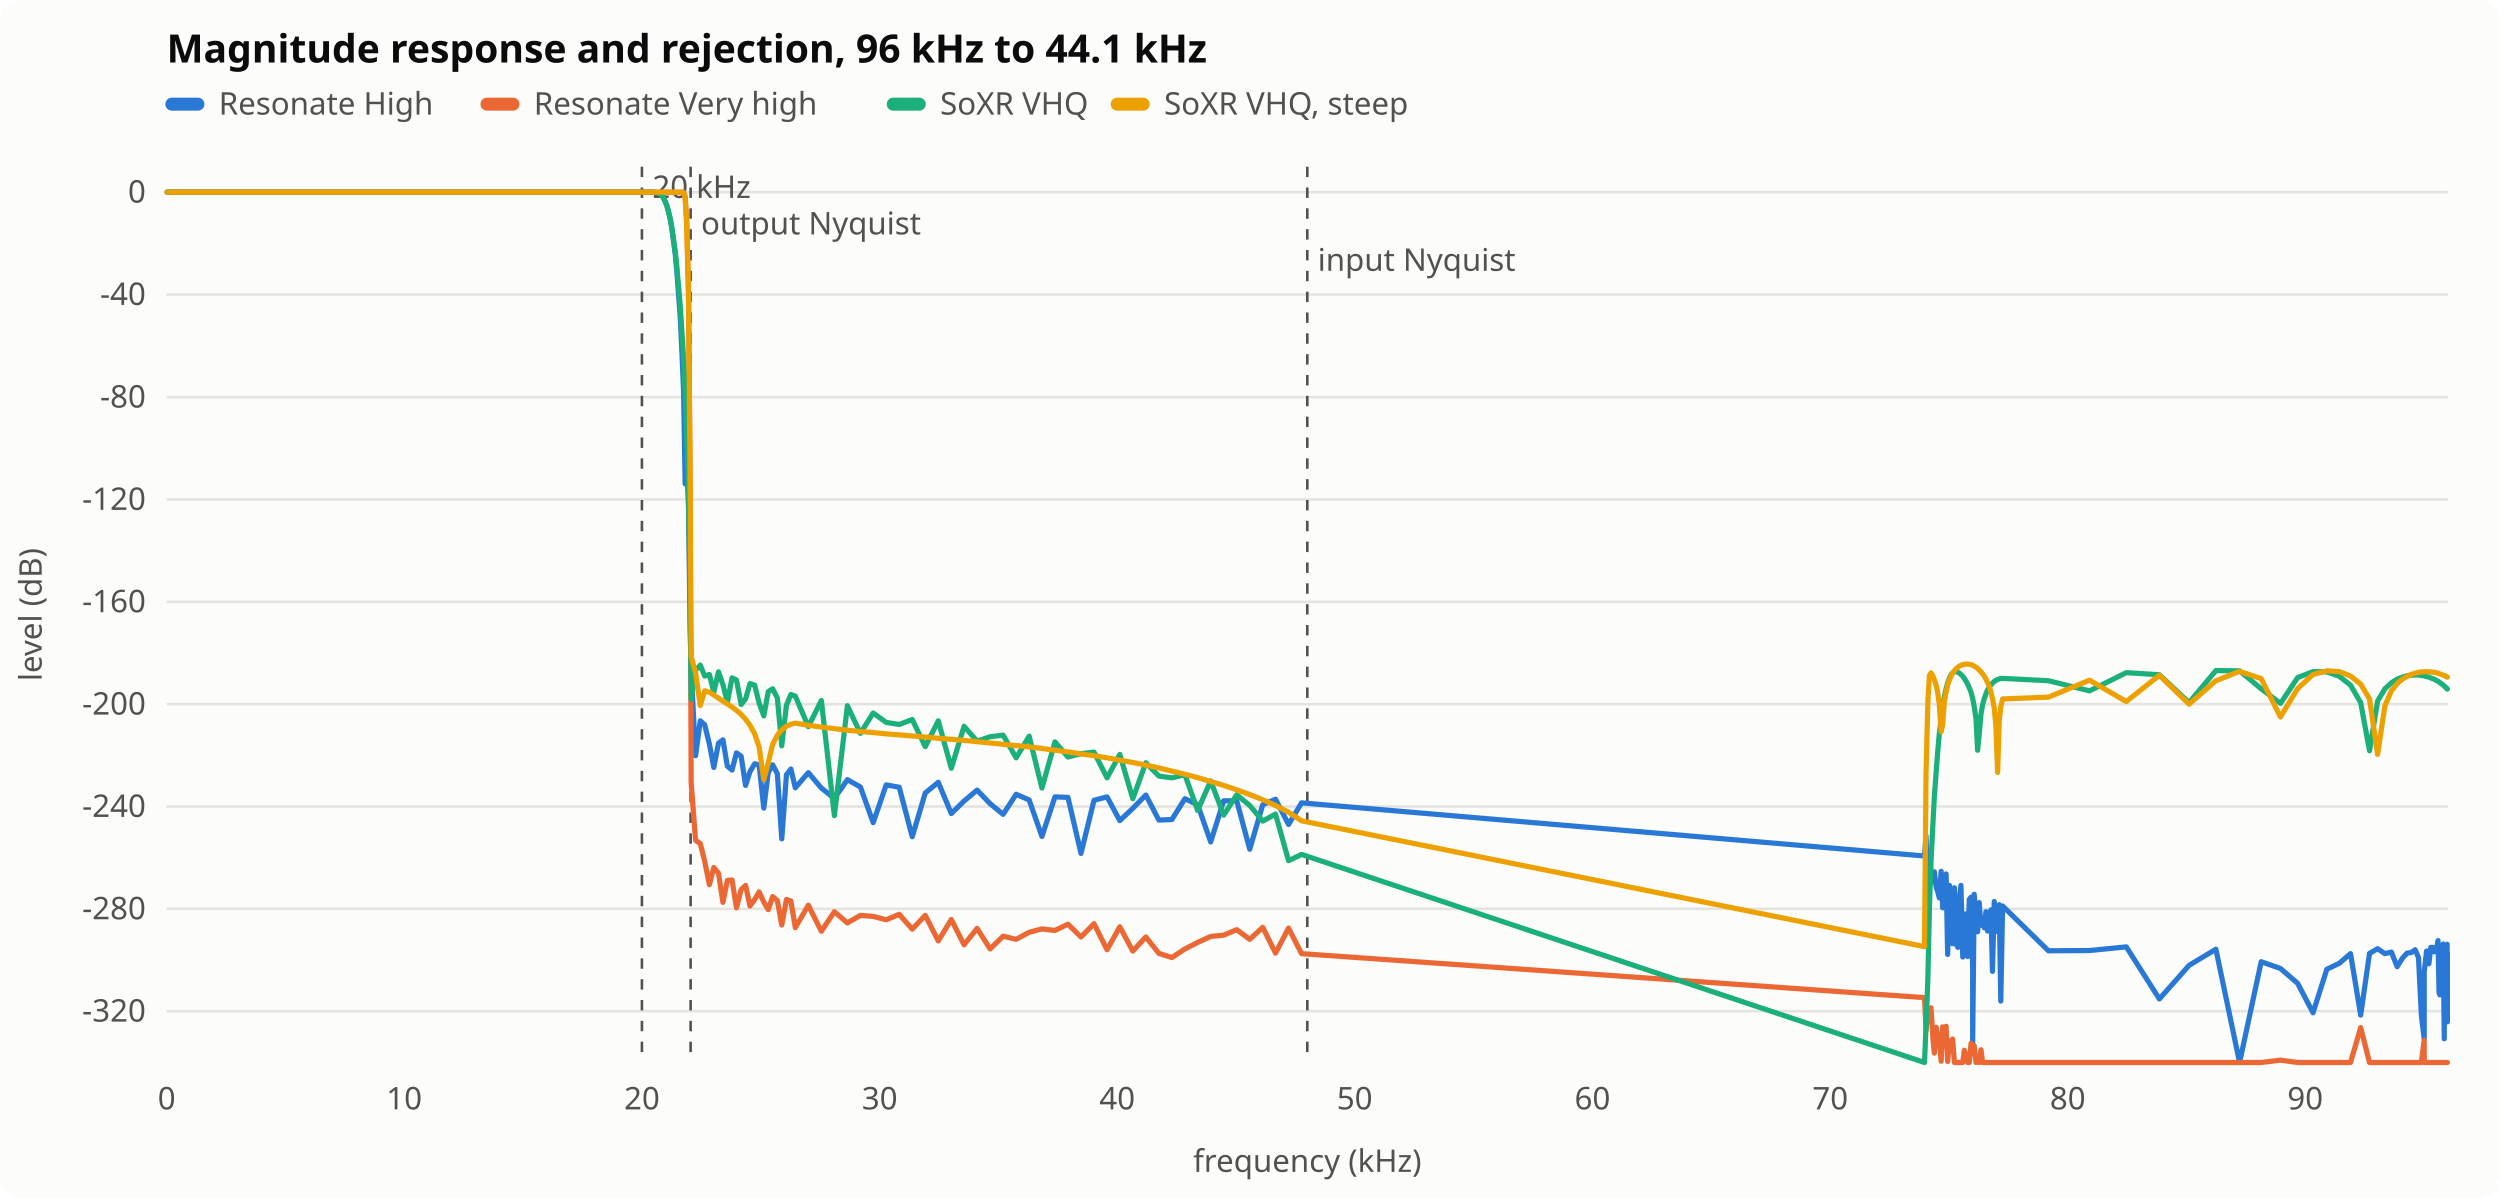
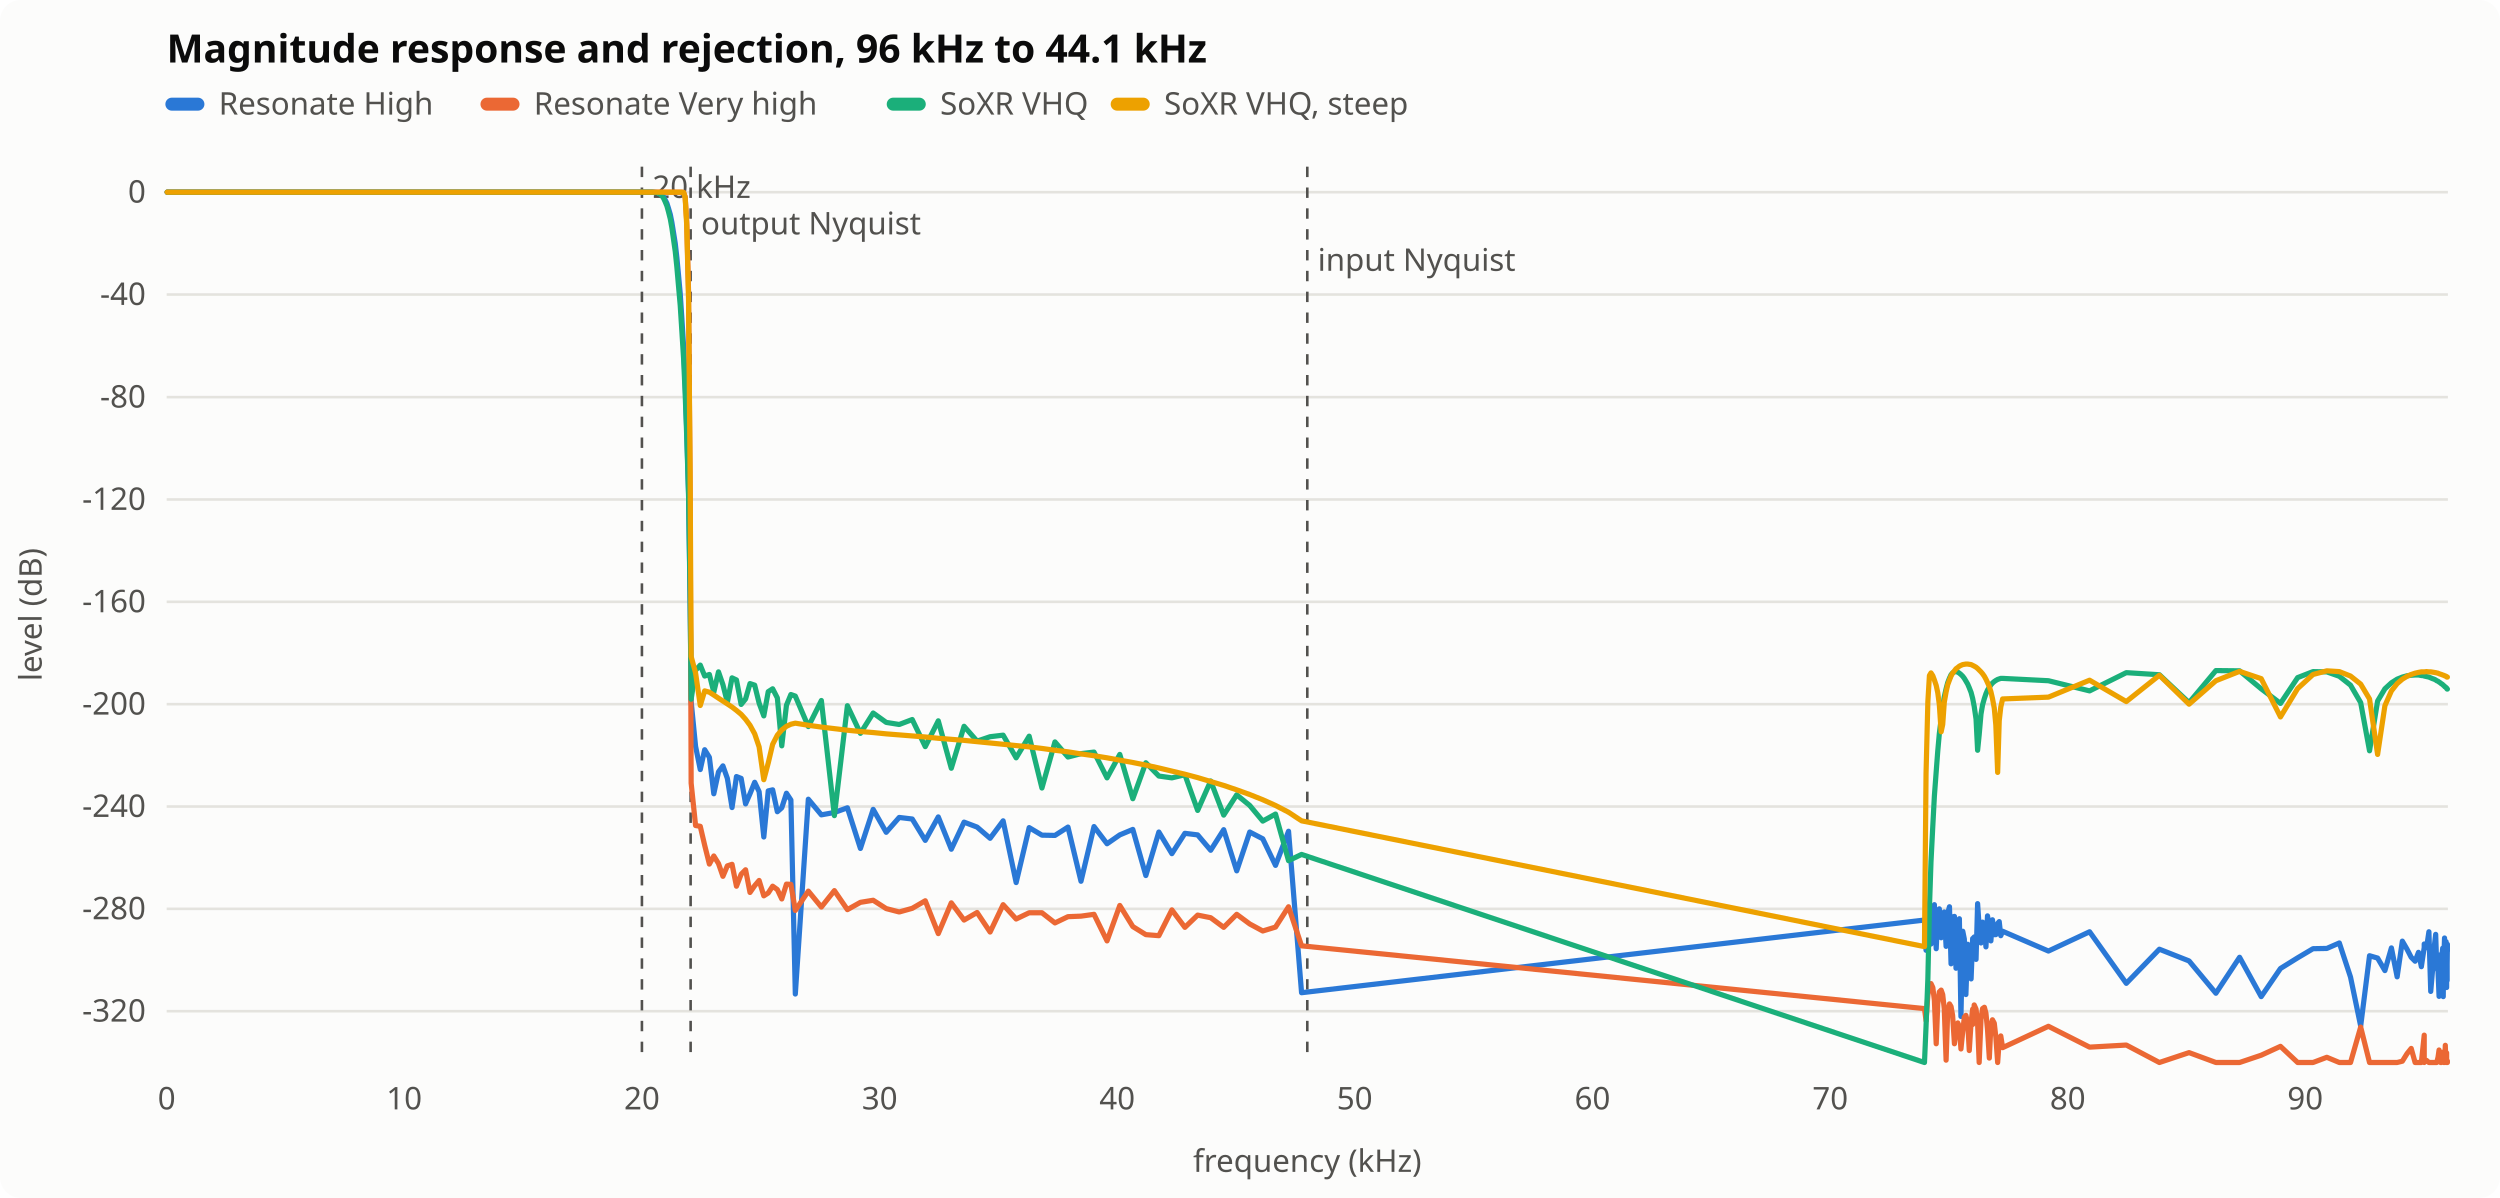
<svg xmlns="http://www.w3.org/2000/svg" viewBox="0 0 960 460" width="960" height="460" role="img" aria-label="Magnitude response and rejection, 96 kHz to 44.1 kHz">
  <style>
.surface { fill: #fcfcfb; }
text { fill: #52514e; font: 12px system-ui, sans-serif; }
.title { fill: #0b0b0b; font-size: 15px; font-weight: 600; }
.grid { stroke: #e4e3de; stroke-width: 1; }
.marker { stroke: #52514e; stroke-width: 1; stroke-dasharray: 4 4; }
.line { fill: none; stroke-width: 2; stroke-linejoin: round; stroke-linecap: round; }
.one { stroke: #2a78d6; fill: #2a78d6; }
.two { stroke: #eb6834; fill: #eb6834; }
.three { stroke: #1baf7a; fill: #1baf7a; }
.four { stroke: #eda100; fill: #eda100; }
.line.one, .line.two, .line.three, .line.four { fill: none; }
@media (prefers-color-scheme: dark) {
  .surface { fill: #1a1a19; }
  text { fill: #c3c2b7; }
  .title { fill: #f0efec; }
  .grid { stroke: #34332f; }
  .marker { stroke: #c3c2b7; }
  .one { stroke: #3987e5; fill: #3987e5; }
  .two { stroke: #d95926; fill: #d95926; }
  .three { stroke: #199e70; fill: #199e70; }
  .four { stroke: #c98500; fill: #c98500; }
  .line.one, .line.two, .line.three, .line.four { fill: none; }
}
</style>
  <rect class="surface" width="960" height="460" rx="8" />
  <text class="title" x="64" y="24">Magnitude response and rejection, 96 kHz to 44.1 kHz</text>
  <rect class="one" x="64" y="38" width="14" height="4" rx="2" />
  <text x="84" y="44">Resonate High</text>
  <rect class="two" x="185" y="38" width="14" height="4" rx="2" />
  <text x="205" y="44">Resonate Very high</text>
  <rect class="three" x="341" y="38" width="14" height="4" rx="2" />
  <text x="361" y="44">SoXR VHQ</text>
  <rect class="four" x="427" y="38" width="14" height="4" rx="2" />
  <text x="447" y="44">SoXR VHQ, steep</text>
  <line class="grid" x1="64" x2="940" y1="388.3" y2="388.3" />
  <text x="56" y="392.3" text-anchor="end">-320</text>
  <line class="grid" x1="64" x2="940" y1="349.0" y2="349.0" />
  <text x="56" y="353.0" text-anchor="end">-280</text>
  <line class="grid" x1="64" x2="940" y1="309.7" y2="309.7" />
  <text x="56" y="313.7" text-anchor="end">-240</text>
  <line class="grid" x1="64" x2="940" y1="270.4" y2="270.4" />
  <text x="56" y="274.4" text-anchor="end">-200</text>
  <line class="grid" x1="64" x2="940" y1="231.1" y2="231.1" />
  <text x="56" y="235.1" text-anchor="end">-160</text>
  <line class="grid" x1="64" x2="940" y1="191.8" y2="191.8" />
  <text x="56" y="195.8" text-anchor="end">-120</text>
  <line class="grid" x1="64" x2="940" y1="152.5" y2="152.5" />
  <text x="56" y="156.5" text-anchor="end">-80</text>
  <line class="grid" x1="64" x2="940" y1="113.1" y2="113.1" />
  <text x="56" y="117.1" text-anchor="end">-40</text>
  <line class="grid" x1="64" x2="940" y1="73.8" y2="73.8" />
  <text x="56" y="77.8" text-anchor="end">0</text>
  <text x="64.0" y="426" text-anchor="middle">0</text>
  <text x="155.2" y="426" text-anchor="middle">10</text>
  <text x="246.5" y="426" text-anchor="middle">20</text>
  <text x="337.8" y="426" text-anchor="middle">30</text>
  <text x="429.0" y="426" text-anchor="middle">40</text>
  <text x="520.2" y="426" text-anchor="middle">50</text>
  <text x="611.5" y="426" text-anchor="middle">60</text>
  <text x="702.8" y="426" text-anchor="middle">70</text>
  <text x="794.0" y="426" text-anchor="middle">80</text>
  <text x="885.2" y="426" text-anchor="middle">90</text>
  <text x="502" y="450" text-anchor="middle">frequency (kHz)</text>
  <text x="16" y="236" transform="rotate(-90 16 236)" text-anchor="middle">level (dB)</text>
  <line class="marker" x1="246.5" x2="246.5" y1="64" y2="408" />
  <text x="250.5" y="76">20 kHz</text>
  <line class="marker" x1="265.2" x2="265.2" y1="64" y2="408" />
  <text x="269.2" y="90">output Nyquist</text>
  <line class="marker" x1="502.0" x2="502.0" y1="64" y2="408" />
  <text x="506.0" y="104">input Nyquist</text>
-   <polyline class="line one" points="64.2,73.8 64.2,73.8 64.2,73.8 64.3,73.8 64.3,73.8 64.3,73.8 64.4,73.8 64.4,73.8 64.4,73.8 64.5,73.8 64.5,73.8 64.6,73.8 64.7,73.8 64.7,73.8 64.8,73.8 64.9,73.8 65.0,73.8 65.2,73.8 65.3,73.8 65.4,73.8 65.6,73.8 65.8,73.8 66.0,73.8 66.2,73.8 66.5,73.8 66.8,73.8 67.1,73.8 67.4,73.8 67.8,73.8 68.3,73.8 68.7,73.8 69.3,73.8 69.9,73.8 70.6,73.8 71.3,73.8 72.2,73.8 73.1,73.8 73.1,73.8 74.2,73.8 75.3,73.8 76.6,73.8 78.1,73.8 79.7,73.8 81.5,73.8 83.5,73.8 85.7,73.8 88.2,73.8 91.0,73.8 94.1,73.8 97.5,73.8 101.4,73.8 105.7,73.8 110.5,73.8 115.8,73.8 121.7,73.8 128.3,73.8 135.7,73.8 144.0,73.8 153.1,73.8 163.4,73.8 174.8,73.8 187.5,73.8 201.6,73.8 217.4,73.8 235.0,73.8 235.7,73.8 236.3,73.8 236.9,73.8 237.6,73.8 238.2,73.8 238.9,73.8 239.5,73.8 240.1,73.8 240.8,73.8 241.4,73.8 242.0,73.8 242.7,73.8 243.3,73.8 244.0,73.8 244.6,73.8 245.2,73.8 245.9,73.8 246.5,73.8 246.5,73.8 247.1,73.8 247.8,73.8 248.4,73.8 249.1,73.8 249.7,73.8 250.3,73.8 251.0,73.8 251.6,73.9 252.2,74.0 252.9,74.1 253.5,74.5 254.2,75.1 254.8,75.9 255.4,77.2 256.1,79.0 256.7,81.3 257.4,84.2 258.0,87.8 258.6,92.3 259.3,97.7 259.9,104.2 260.5,112.1 261.2,121.7 261.8,133.9 262.5,150.4 263.1,185.8 263.7,178.3 264.4,195.2 265.0,241.7 265.4,257.4 267.1,290.2 268.9,276.8 270.6,278.3 272.4,285.7 274.1,294.7 275.9,285.4 277.6,284.1 279.3,294.2 281.1,295.7 282.8,289.1 284.6,290.4 286.3,301.6 288.0,296.3 289.8,293.3 291.5,293.7 293.3,310.3 295.0,296.7 296.7,293.7 298.5,297.1 300.2,322.1 302.0,297.5 303.7,295.3 305.4,302.5 310.4,296.7 315.4,302.6 320.4,306.6 325.4,299.4 330.4,302.2 335.3,315.9 340.3,301.4 345.3,302.3 350.3,321.3 355.3,304.5 360.3,300.4 365.3,312.4 370.2,307.6 375.2,303.4 380.2,308.6 385.2,312.7 390.2,305.0 395.2,307.2 400.1,321.2 405.1,306.0 410.1,306.2 415.1,327.7 420.1,307.3 425.1,306.0 430.0,315.1 435.0,310.4 440.0,305.3 445.0,314.9 450.0,314.7 455.0,306.7 459.9,309.0 464.9,323.3 469.9,307.5 474.9,307.5 479.9,326.1 484.9,309.0 489.8,306.9 494.8,316.6 499.8,308.3 739.0,328.7 739.6,321.1 740.3,345.0 740.9,329.0 741.5,334.6 742.2,338.7 742.8,334.8 743.5,340.7 744.1,342.4 744.7,344.8 745.4,334.6 746.0,348.6 746.6,345.7 747.3,335.6 747.9,366.5 748.6,340.0 749.2,344.7 749.8,362.4 750.5,340.9 751.1,362.4 751.8,363.8 752.4,345.4 753.0,340.0 753.7,367.5 754.3,364.5 754.9,350.9 755.6,367.3 756.2,345.4 756.9,344.5 757.5,372.1 757.5,400.8 758.1,343.4 758.8,354.6 759.4,357.8 760.0,346.6 760.7,355.3 761.3,354.5 762.0,356.3 762.6,350.1 763.2,357.5 763.9,353.2 764.5,349.4 765.1,373.0 765.8,346.2 766.4,356.0 767.1,357.8 767.7,347.4 768.3,384.4 769.0,347.9 786.6,365.1 802.4,365.0 816.5,363.6 829.2,383.6 840.6,370.7 850.9,364.5 860.0,408.0 868.3,369.3 875.7,371.9 882.3,377.6 888.2,388.9 893.5,372.2 898.3,369.9 902.6,366.2 906.5,389.8 909.9,366.1 913.0,364.3 915.8,366.2 918.3,365.6 920.5,371.2 922.5,368.0 924.3,366.0 925.9,365.8 927.4,364.7 928.7,367.7 929.8,389.9 930.9,399.0 930.9,373.2 931.8,365.2 932.7,370.1 933.4,363.8 934.1,363.8 934.7,365.5 935.3,364.9 935.7,363.9 936.2,361.2 936.6,381.2 936.9,382.0 937.2,369.2 937.5,363.2 937.8,363.6 938.0,366.7 938.2,362.5 938.4,381.6 938.6,398.9 938.7,369.1 938.8,374.8 939.0,377.5 939.1,368.5 939.2,363.7 939.3,363.3 939.3,370.2 939.4,369.9 939.5,364.1 939.5,369.3 939.6,368.7 939.6,363.9 939.6,379.5 939.7,368.3 939.7,362.6 939.7,366.9 939.8,392.4 939.8,369.7 939.8,365.8" />
-   <polyline class="line two" points="64.2,73.8 64.2,73.8 64.2,73.8 64.3,73.8 64.3,73.8 64.3,73.8 64.4,73.8 64.4,73.8 64.4,73.8 64.5,73.8 64.5,73.8 64.6,73.8 64.7,73.8 64.7,73.8 64.8,73.8 64.9,73.8 65.0,73.8 65.2,73.8 65.3,73.8 65.4,73.8 65.6,73.8 65.8,73.8 66.0,73.8 66.2,73.8 66.5,73.8 66.8,73.8 67.1,73.8 67.4,73.8 67.8,73.8 68.3,73.8 68.7,73.8 69.3,73.8 69.9,73.8 70.6,73.8 71.3,73.8 72.2,73.8 73.1,73.8 73.1,73.8 74.2,73.8 75.3,73.8 76.6,73.8 78.1,73.8 79.7,73.8 81.5,73.8 83.5,73.8 85.7,73.8 88.2,73.8 91.0,73.8 94.1,73.8 97.5,73.8 101.4,73.8 105.7,73.8 110.5,73.8 115.8,73.8 121.7,73.8 128.3,73.8 135.7,73.8 144.0,73.8 153.1,73.8 163.4,73.8 174.8,73.8 187.5,73.8 201.6,73.8 217.4,73.8 235.0,73.8 235.7,73.8 236.3,73.8 236.9,73.8 237.6,73.8 238.2,73.8 238.9,73.8 239.5,73.8 240.1,73.8 240.8,73.8 241.4,73.8 242.0,73.8 242.7,73.8 243.3,73.8 244.0,73.8 244.6,73.8 245.2,73.8 245.9,73.8 246.5,73.8 246.5,73.8 247.1,73.8 247.8,73.8 248.4,73.8 249.1,73.8 249.7,73.8 250.3,73.8 251.0,73.8 251.6,73.8 252.2,73.8 252.9,73.8 253.5,73.8 254.2,73.8 254.8,73.8 255.4,73.8 256.1,73.8 256.7,73.8 257.4,73.8 258.0,73.8 258.6,73.8 259.3,73.8 259.9,73.8 260.5,73.8 261.2,73.8 261.8,73.8 262.5,73.9 263.1,75.5 263.7,85.0 264.4,111.9 265.0,189.3 265.4,300.4 267.1,322.7 268.9,323.9 270.6,330.7 272.4,339.7 274.1,333.1 275.9,335.3 277.6,346.5 279.3,338.1 281.1,337.9 282.8,348.6 284.6,341.6 286.3,340.0 288.0,347.9 289.8,345.4 291.5,342.5 293.3,346.4 295.0,349.3 296.7,344.3 298.5,345.8 300.2,355.2 302.0,345.4 303.7,346.0 305.4,356.2 310.4,347.6 315.4,357.6 320.4,350.1 325.4,354.4 330.4,351.5 335.3,351.9 340.3,353.2 345.3,351.1 350.3,356.8 355.3,351.5 360.3,361.3 365.3,353.1 370.2,362.8 375.2,356.5 380.2,364.4 385.2,359.5 390.2,360.7 395.2,358.0 400.1,356.7 405.1,357.3 410.1,354.9 415.1,359.8 420.1,354.7 425.1,364.7 430.0,355.9 435.0,365.2 440.0,359.8 445.0,366.1 450.0,367.7 455.0,364.4 459.9,361.9 464.9,359.6 469.9,359.1 474.9,357.0 479.9,360.7 484.9,356.1 489.8,366.0 494.8,356.4 499.8,366.2 739.0,383.1 739.6,395.7 740.3,387.4 740.9,391.0 741.5,387.0 742.2,398.5 742.8,404.4 743.5,394.5 744.1,397.8 744.7,399.0 745.4,407.5 746.0,394.3 746.6,396.7 747.3,394.1 747.9,407.6 748.6,399.7 749.2,400.8 749.8,399.0 750.5,408.0 751.1,408.0 751.8,408.0 752.4,408.0 753.0,408.0 753.7,408.0 754.3,403.3 754.9,405.4 755.6,408.0 756.2,408.0 756.9,400.6 757.5,403.8 757.5,403.6 758.1,401.6 758.8,408.0 759.4,406.3 760.0,408.0 760.7,403.1 761.3,408.0 762.0,408.0 762.6,408.0 763.2,408.0 763.9,408.0 764.5,408.0 765.1,408.0 765.8,408.0 766.4,408.0 767.1,408.0 767.7,408.0 768.3,408.0 769.0,408.0 786.6,408.0 802.4,408.0 816.5,408.0 829.2,408.0 840.6,408.0 850.9,408.0 860.0,408.0 868.3,408.0 875.7,407.1 882.3,408.0 888.2,408.0 893.5,408.0 898.3,408.0 902.6,408.0 906.5,394.6 909.9,408.0 913.0,408.0 915.8,408.0 918.3,408.0 920.5,408.0 922.5,408.0 924.3,408.0 925.9,408.0 927.4,408.0 928.7,408.0 929.8,408.0 930.9,399.4 930.9,408.0 931.8,408.0 932.7,408.0 933.4,408.0 934.1,408.0 934.7,408.0 935.3,408.0 935.7,408.0 936.2,408.0 936.6,408.0 936.9,408.0 937.2,408.0 937.5,408.0 937.8,408.0 938.0,408.0 938.2,408.0 938.4,408.0 938.6,408.0 938.7,408.0 938.8,408.0 939.0,408.0 939.1,408.0 939.2,408.0 939.3,408.0 939.3,408.0 939.4,408.0 939.5,408.0 939.5,408.0 939.6,408.0 939.6,408.0 939.6,408.0 939.7,408.0 939.7,408.0 939.7,408.0 939.8,408.0 939.8,408.0 939.8,408.0" />
+   <polyline class="line one" points="64.2,73.8 64.2,73.8 64.2,73.8 64.3,73.8 64.3,73.8 64.3,73.8 64.4,73.8 64.4,73.8 64.4,73.8 64.5,73.8 64.5,73.8 64.6,73.8 64.7,73.8 64.7,73.8 64.8,73.8 64.9,73.8 65.0,73.8 65.2,73.8 65.3,73.8 65.4,73.8 65.6,73.8 65.8,73.8 66.0,73.8 66.2,73.8 66.5,73.8 66.8,73.8 67.1,73.8 67.4,73.8 67.8,73.8 68.3,73.8 68.7,73.8 69.3,73.8 69.9,73.8 70.6,73.8 71.3,73.8 72.2,73.8 73.1,73.8 73.1,73.8 74.2,73.8 75.3,73.8 76.6,73.8 78.1,73.8 79.7,73.8 81.5,73.8 83.5,73.8 85.7,73.8 88.2,73.8 91.0,73.8 94.1,73.8 97.5,73.8 101.4,73.8 105.7,73.8 110.5,73.8 115.8,73.8 121.7,73.8 128.3,73.8 135.7,73.8 144.0,73.8 153.1,73.8 163.4,73.8 174.8,73.8 187.5,73.8 201.6,73.8 217.4,73.8 235.0,73.8 235.7,73.8 236.3,73.8 236.9,73.8 237.6,73.8 238.2,73.8 238.9,73.8 239.5,73.8 240.1,73.8 240.8,73.8 241.4,73.8 242.0,73.8 242.7,73.8 243.3,73.8 244.0,73.8 244.6,73.8 245.2,73.8 245.9,73.8 246.5,73.8 246.5,73.8 247.1,73.8 247.8,73.8 248.4,73.8 249.1,73.8 249.7,73.8 250.3,73.8 251.0,73.8 251.6,73.9 252.2,73.9 252.9,74.1 253.5,74.4 254.2,74.9 254.8,75.6 255.4,76.7 256.1,78.1 256.7,80.0 257.4,82.4 258.0,85.4 258.6,89.1 259.3,93.5 259.9,98.8 260.5,105.1 261.2,112.7 261.8,121.8 262.5,133.0 263.1,147.0 263.7,164.9 264.4,189.4 265.0,230.9 265.4,269.4 267.1,286.6 268.9,295.5 270.6,287.9 272.4,290.8 274.1,304.8 275.9,296.4 277.6,294.1 279.3,298.9 281.1,310.1 282.8,298.2 284.6,298.9 286.3,308.7 288.0,304.8 289.8,300.4 291.5,304.0 293.3,321.4 295.0,303.7 296.7,303.3 298.5,311.7 300.2,310.2 302.0,304.6 303.7,307.2 305.4,381.7 310.4,306.9 315.4,312.9 320.4,312.0 325.4,310.2 330.4,325.8 335.3,310.8 340.3,319.6 345.3,313.9 350.3,314.5 355.3,322.7 360.3,313.7 365.3,326.1 370.2,315.7 375.2,317.6 380.2,321.9 385.2,315.2 390.2,338.9 395.2,317.8 400.1,320.7 405.1,320.8 410.1,317.6 415.1,338.4 420.1,317.4 425.1,324.0 430.0,320.6 435.0,318.5 440.0,336.2 445.0,319.5 450.0,327.8 455.0,320.0 459.9,320.6 464.9,326.5 469.9,318.6 474.9,334.4 479.9,319.5 484.9,322.1 489.8,332.3 494.8,319.2 499.8,381.2 739.0,353.3 739.6,364.9 740.3,358.7 740.9,352.1 741.5,362.5 742.2,355.2 742.8,347.4 743.5,364.3 744.1,351.0 744.7,349.0 745.4,360.1 746.0,350.7 746.6,350.2 747.3,363.4 747.9,350.7 748.6,348.2 749.2,370.1 749.8,352.1 750.5,351.9 751.1,371.8 751.8,353.8 752.4,352.8 753.0,390.3 753.7,357.6 754.3,360.6 754.9,381.9 755.6,362.6 756.2,363.5 756.9,375.9 757.5,360.4 757.5,360.5 758.1,359.8 758.8,368.4 759.4,347.0 760.0,356.0 760.7,362.1 761.3,354.1 762.0,355.9 762.6,363.6 763.2,351.7 763.9,355.6 764.5,361.3 765.1,353.2 765.8,358.9 766.4,358.9 767.1,354.6 767.7,353.9 768.3,359.3 769.0,357.6 786.6,365.2 802.4,357.8 816.5,377.6 829.2,364.5 840.6,369.0 850.9,381.4 860.0,367.6 868.3,382.7 875.7,371.9 882.3,367.8 888.2,364.3 893.5,364.2 898.3,362.1 902.6,375.2 906.5,394.0 909.9,367.0 913.0,367.9 915.8,372.7 918.3,364.0 920.5,375.1 922.5,361.4 924.3,364.5 925.9,367.6 927.4,369.1 928.7,365.7 929.8,371.2 930.9,363.8 930.9,362.5 931.8,363.9 932.7,357.8 933.4,380.7 934.1,372.5 934.7,364.0 935.3,358.8 935.7,371.3 936.2,372.9 936.6,382.6 936.9,366.7 937.2,371.8 937.5,376.5 937.8,365.9 938.0,364.1 938.2,382.7 938.4,366.2 938.6,363.2 938.7,360.2 938.8,366.3 939.0,362.3 939.1,366.3 939.2,375.7 939.3,361.6 939.3,376.7 939.4,362.3 939.5,379.2 939.5,362.9 939.6,367.0 939.6,370.3 939.6,366.2 939.7,366.0 939.7,376.5 939.7,370.0 939.8,362.6 939.8,364.6 939.8,365.3" />
+   <polyline class="line two" points="64.2,73.8 64.2,73.8 64.2,73.8 64.3,73.8 64.3,73.8 64.3,73.8 64.4,73.8 64.4,73.8 64.4,73.8 64.5,73.8 64.5,73.8 64.6,73.8 64.7,73.8 64.7,73.8 64.8,73.8 64.9,73.8 65.0,73.8 65.2,73.8 65.3,73.8 65.4,73.8 65.6,73.8 65.8,73.8 66.0,73.8 66.2,73.8 66.5,73.8 66.8,73.8 67.1,73.8 67.4,73.8 67.8,73.8 68.3,73.8 68.7,73.8 69.3,73.8 69.9,73.8 70.6,73.8 71.3,73.8 72.2,73.8 73.1,73.8 73.1,73.8 74.2,73.8 75.3,73.8 76.6,73.8 78.1,73.8 79.7,73.8 81.5,73.8 83.5,73.8 85.7,73.8 88.2,73.8 91.0,73.8 94.1,73.8 97.5,73.8 101.4,73.8 105.7,73.8 110.5,73.8 115.8,73.8 121.7,73.8 128.3,73.8 135.7,73.8 144.0,73.8 153.1,73.8 163.4,73.8 174.8,73.8 187.5,73.8 201.6,73.8 217.4,73.8 235.0,73.8 235.7,73.8 236.3,73.8 236.9,73.8 237.6,73.8 238.2,73.8 238.9,73.8 239.5,73.8 240.1,73.8 240.8,73.8 241.4,73.8 242.0,73.8 242.7,73.8 243.3,73.8 244.0,73.8 244.6,73.8 245.2,73.8 245.9,73.8 246.5,73.8 246.5,73.8 247.1,73.8 247.8,73.8 248.4,73.8 249.1,73.8 249.7,73.8 250.3,73.8 251.0,73.8 251.6,73.8 252.2,73.8 252.9,73.8 253.5,73.8 254.2,73.8 254.8,73.8 255.4,73.8 256.1,73.8 256.7,73.8 257.4,73.8 258.0,73.8 258.6,73.8 259.3,73.8 259.9,73.8 260.5,73.8 261.2,73.8 261.8,73.8 262.5,73.9 263.1,75.5 263.7,85.0 264.4,111.9 265.0,189.3 265.4,300.7 267.1,317.0 268.9,317.3 270.6,324.6 272.4,331.8 274.1,328.7 275.9,331.6 277.6,336.5 279.3,332.5 281.1,331.9 282.8,340.3 284.6,335.7 286.3,334.0 288.0,342.7 289.8,340.1 291.5,338.1 293.3,344.0 295.0,342.9 296.7,340.3 298.5,341.6 300.2,345.2 302.0,339.5 303.7,339.6 305.4,349.6 310.4,342.2 315.4,348.3 320.4,342.0 325.4,349.3 330.4,346.5 335.3,345.7 340.3,348.9 345.3,350.2 350.3,348.8 355.3,345.9 360.3,358.5 365.3,346.7 370.2,353.3 375.2,350.4 380.2,357.9 385.2,347.4 390.2,352.9 395.2,350.5 400.1,350.5 405.1,354.4 410.1,352.0 415.1,351.8 420.1,351.1 425.1,361.3 430.0,347.7 435.0,355.8 440.0,358.9 445.0,359.3 450.0,349.4 455.0,356.1 459.9,351.4 464.9,352.4 469.9,356.1 474.9,351.1 479.9,354.8 484.9,357.5 489.8,356.0 494.8,348.2 499.8,363.2 739.0,387.3 739.6,391.9 740.3,382.2 740.9,378.6 741.5,377.7 742.2,379.2 742.8,384.1 743.5,400.8 744.1,385.6 744.7,380.9 745.4,380.2 746.0,381.9 746.6,387.4 747.3,407.1 747.9,388.8 748.6,385.5 749.2,386.5 749.8,389.9 750.5,400.8 751.1,396.3 751.8,392.8 752.4,394.2 753.0,402.8 753.7,396.0 754.3,390.6 754.9,389.9 755.6,392.8 756.2,403.4 756.9,392.5 757.5,387.5 757.5,393.4 758.1,385.9 758.8,387.5 759.4,393.1 760.0,408.0 760.7,391.4 761.3,387.3 762.0,386.8 762.6,389.1 763.2,395.3 763.9,406.3 764.5,393.8 765.1,391.6 765.8,392.9 766.4,398.2 767.1,408.0 767.7,399.6 768.3,397.8 769.0,402.3 786.6,394.1 802.4,402.1 816.5,401.3 829.2,408.0 840.6,404.2 850.9,408.0 860.0,408.0 868.3,405.2 875.7,401.8 882.3,408.0 888.2,408.0 893.5,406.0 898.3,408.0 902.6,408.0 906.5,394.4 909.9,408.0 913.0,408.0 915.8,408.0 918.3,408.0 920.5,408.0 922.5,407.5 924.3,404.6 925.9,402.6 927.4,408.0 928.7,408.0 929.8,408.0 930.9,397.5 930.9,408.0 931.8,407.2 932.7,408.0 933.4,408.0 934.1,408.0 934.7,408.0 935.3,408.0 935.7,408.0 936.2,406.0 936.6,403.2 936.9,405.9 937.2,408.0 937.5,408.0 937.8,404.2 938.0,404.7 938.2,404.0 938.4,408.0 938.6,408.0 938.7,404.7 938.8,407.5 939.0,401.4 939.1,405.0 939.2,403.9 939.3,408.0 939.3,405.2 939.4,405.3 939.5,404.3 939.5,407.2 939.6,407.6 939.6,408.0 939.6,408.0 939.7,408.0 939.7,408.0 939.7,408.0 939.8,407.8 939.8,408.0 939.8,407.4" />
  <polyline class="line three" points="64.2,73.8 64.2,73.8 64.2,73.8 64.3,73.8 64.3,73.8 64.3,73.8 64.4,73.8 64.4,73.8 64.4,73.8 64.5,73.8 64.5,73.8 64.6,73.8 64.7,73.8 64.7,73.8 64.8,73.8 64.9,73.8 65.0,73.8 65.2,73.8 65.3,73.8 65.4,73.8 65.6,73.8 65.8,73.8 66.0,73.8 66.2,73.8 66.5,73.8 66.8,73.8 67.1,73.8 67.4,73.8 67.8,73.8 68.3,73.8 68.7,73.8 69.3,73.8 69.9,73.8 70.6,73.8 71.3,73.8 72.2,73.8 73.1,73.8 73.1,73.8 74.2,73.8 75.3,73.8 76.6,73.8 78.1,73.8 79.7,73.8 81.5,73.8 83.5,73.8 85.7,73.8 88.2,73.8 91.0,73.8 94.1,73.8 97.5,73.8 101.4,73.8 105.7,73.8 110.5,73.8 115.8,73.8 121.7,73.8 128.3,73.8 135.7,73.8 144.0,73.8 153.1,73.8 163.4,73.8 174.8,73.8 187.5,73.8 201.6,73.8 217.4,73.8 235.0,73.8 235.7,73.8 236.3,73.8 236.9,73.8 237.6,73.8 238.2,73.8 238.9,73.8 239.5,73.8 240.1,73.8 240.8,73.8 241.4,73.8 242.0,73.8 242.7,73.8 243.3,73.8 244.0,73.8 244.6,73.8 245.2,73.8 245.9,73.8 246.5,73.8 246.5,73.8 247.1,73.8 247.8,73.8 248.4,73.8 249.1,73.8 249.7,73.8 250.3,73.8 251.0,73.9 251.6,73.9 252.2,74.0 252.9,74.2 253.5,74.6 254.2,75.2 254.8,76.1 255.4,77.4 256.1,79.1 256.7,81.3 257.4,84.1 258.0,87.5 258.6,91.7 259.3,96.6 259.9,102.4 260.5,109.3 261.2,117.2 261.8,126.6 262.5,137.7 263.1,151.1 263.7,167.6 264.4,189.8 265.0,227.8 265.4,268.5 267.1,257.4 268.9,255.4 270.6,259.6 272.4,259.0 274.1,265.8 275.9,258.0 277.6,262.9 279.3,269.7 281.1,260.3 282.8,261.1 284.6,270.5 286.3,268.4 288.0,262.5 289.8,263.1 291.5,270.0 293.3,274.9 295.0,265.6 296.7,264.5 298.5,268.0 300.2,286.4 302.0,270.8 303.7,266.7 305.4,267.3 310.4,279.0 315.4,269.0 320.4,313.2 325.4,271.0 330.4,281.6 335.3,273.8 340.3,277.4 345.3,278.2 350.3,276.3 355.3,286.7 360.3,276.8 365.3,295.0 370.2,278.9 375.2,284.6 380.2,282.9 385.2,282.3 390.2,291.0 395.2,282.7 400.1,302.6 405.1,284.9 410.1,290.7 415.1,289.4 420.1,288.8 425.1,298.7 430.0,289.7 435.0,306.7 440.0,292.9 445.0,298.0 450.0,298.7 455.0,297.5 459.9,311.2 464.9,299.9 469.9,313.0 474.9,305.2 479.9,309.3 484.9,315.3 489.8,312.6 494.8,330.5 499.8,328.1 739.0,408.0 739.6,394.1 740.3,375.9 740.9,348.7 741.5,330.9 742.2,317.1 742.8,305.7 743.5,296.3 744.1,288.4 744.7,281.7 745.4,276.1 746.0,271.4 746.6,267.6 747.3,264.5 747.9,262.2 748.6,260.4 749.2,259.1 749.8,258.4 750.5,258.0 751.1,257.9 751.8,258.1 752.4,258.5 753.0,259.0 753.7,259.7 754.3,260.5 754.9,261.5 755.6,262.7 756.2,264.1 756.9,265.9 757.5,268.2 757.5,268.2 758.1,271.3 758.8,276.1 759.4,288.1 760.0,282.2 760.7,274.2 761.3,270.7 762.0,268.2 762.6,266.4 763.2,265.0 763.9,263.9 764.5,263.0 765.1,262.3 765.8,261.7 766.4,261.3 767.1,260.9 767.7,260.7 768.3,260.5 769.0,260.5 786.6,261.4 802.4,265.3 816.5,258.3 829.2,259.1 840.6,269.8 850.9,257.5 860.0,257.6 868.3,264.5 875.7,270.1 882.3,260.2 888.2,257.9 893.5,258.0 898.3,259.7 902.6,263.1 906.5,269.8 909.9,288.3 913.0,269.2 915.8,264.5 918.3,262.2 920.5,260.8 922.5,260.0 924.3,259.5 925.9,259.3 927.4,259.2 928.7,259.2 929.8,259.4 930.9,259.5 930.9,259.6 931.8,259.8 932.7,260.0 933.4,260.3 934.1,260.6 934.7,260.8 935.3,261.1 935.7,261.4 936.2,261.6 936.6,261.9 936.9,262.1 937.2,262.3 937.5,262.6 937.8,262.7 938.0,262.9 938.2,263.1 938.4,263.3 938.6,263.4 938.7,263.5 938.8,263.7 939.0,263.8 939.1,263.9 939.2,264.0 939.3,264.0 939.3,264.1 939.4,264.2 939.5,264.2 939.5,264.3 939.6,264.4 939.6,264.4 939.6,264.5 939.7,264.5 939.7,264.5 939.7,264.6 939.8,264.6 939.8,264.6 939.8,264.6" />
  <polyline class="line four" points="64.2,73.8 64.2,73.8 64.2,73.8 64.3,73.8 64.3,73.8 64.3,73.8 64.4,73.8 64.4,73.8 64.4,73.8 64.5,73.8 64.5,73.8 64.6,73.8 64.7,73.8 64.7,73.8 64.8,73.8 64.9,73.8 65.0,73.8 65.2,73.8 65.3,73.8 65.4,73.8 65.6,73.8 65.8,73.8 66.0,73.8 66.2,73.8 66.5,73.8 66.8,73.8 67.1,73.8 67.4,73.8 67.8,73.8 68.3,73.8 68.7,73.8 69.3,73.8 69.9,73.8 70.6,73.8 71.3,73.8 72.2,73.8 73.1,73.8 73.1,73.8 74.2,73.8 75.3,73.8 76.6,73.8 78.1,73.8 79.7,73.8 81.5,73.8 83.5,73.8 85.7,73.8 88.2,73.8 91.0,73.8 94.1,73.8 97.5,73.8 101.4,73.8 105.7,73.8 110.5,73.8 115.8,73.8 121.7,73.8 128.3,73.8 135.7,73.8 144.0,73.8 153.1,73.8 163.4,73.8 174.8,73.8 187.5,73.8 201.6,73.8 217.4,73.8 235.0,73.8 235.7,73.8 236.3,73.8 236.9,73.8 237.6,73.8 238.2,73.8 238.9,73.8 239.5,73.8 240.1,73.8 240.8,73.8 241.4,73.8 242.0,73.8 242.7,73.8 243.3,73.8 244.0,73.8 244.6,73.8 245.2,73.8 245.9,73.8 246.5,73.8 246.5,73.8 247.1,73.8 247.8,73.8 248.4,73.8 249.1,73.8 249.7,73.8 250.3,73.8 251.0,73.8 251.6,73.8 252.2,73.8 252.9,73.8 253.5,73.8 254.2,73.8 254.8,73.8 255.4,73.8 256.1,73.8 256.7,73.8 257.4,73.8 258.0,73.8 258.6,73.8 259.3,73.8 259.9,73.8 260.5,73.8 261.2,73.8 261.8,73.8 262.5,73.9 263.1,75.8 263.7,86.5 264.4,114.6 265.0,181.5 265.4,252.1 267.1,258.4 268.9,270.9 270.6,265.3 272.4,265.8 274.1,266.9 275.9,268.1 277.6,269.2 279.3,270.3 281.1,271.5 282.8,272.8 284.6,274.3 286.3,276.2 288.0,278.5 289.8,281.8 291.5,286.8 293.3,299.4 295.0,293.0 296.7,285.8 298.5,282.3 300.2,280.3 302.0,278.9 303.7,278.1 305.4,277.7 310.4,278.5 315.4,279.2 320.4,279.8 325.4,280.4 330.4,280.9 335.3,281.3 340.3,281.8 345.3,282.2 350.3,282.6 355.3,283.0 360.3,283.5 365.3,283.9 370.2,284.3 375.2,284.8 380.2,285.3 385.2,285.8 390.2,286.3 395.2,286.8 400.1,287.4 405.1,288.1 410.1,288.7 415.1,289.5 420.1,290.2 425.1,291.0 430.0,291.9 435.0,292.8 440.0,293.8 445.0,294.9 450.0,296.1 455.0,297.3 459.9,298.6 464.9,300.1 469.9,301.6 474.9,303.3 479.9,305.1 484.9,307.1 489.8,309.3 494.8,311.9 499.8,315.2 739.0,363.5 739.6,297.0 740.3,269.4 740.9,259.4 741.5,258.4 742.2,259.5 742.8,261.1 743.5,263.2 744.1,266.0 744.7,270.6 745.4,281.0 746.0,278.2 746.6,269.7 747.3,265.7 747.9,263.0 748.6,261.1 749.2,259.6 749.8,258.5 750.5,257.6 751.1,256.8 751.8,256.3 752.4,255.8 753.0,255.5 753.7,255.2 754.3,255.1 754.9,255.0 755.6,255.0 756.2,255.1 756.9,255.2 757.5,255.5 757.5,255.5 758.1,255.8 758.8,256.2 759.4,256.7 760.0,257.3 760.7,258.0 761.3,258.7 762.0,259.7 762.6,260.8 763.2,262.1 763.9,263.7 764.5,265.6 765.1,268.2 765.8,271.9 766.4,278.4 767.1,296.6 767.7,276.8 768.3,271.5 769.0,268.4 786.6,267.7 802.4,261.2 816.5,269.4 829.2,259.3 840.6,270.4 850.9,261.4 860.0,257.8 868.3,260.6 875.7,275.3 882.3,264.4 888.2,259.0 893.5,257.6 898.3,257.9 902.6,259.6 906.5,262.7 909.9,268.4 913.0,289.7 915.8,271.0 918.3,265.3 920.5,262.5 922.5,260.8 924.3,259.7 925.9,259.0 927.4,258.5 928.7,258.2 929.8,258.0 930.9,258.0 930.9,258.0 931.8,257.9 932.7,258.0 933.4,258.0 934.1,258.1 934.7,258.2 935.3,258.3 935.7,258.4 936.2,258.5 936.6,258.7 936.9,258.8 937.2,258.9 937.5,259.0 937.8,259.1 938.0,259.2 938.2,259.3 938.4,259.3 938.6,259.4 938.7,259.5 938.8,259.5 939.0,259.6 939.1,259.6 939.2,259.7 939.3,259.7 939.3,259.8 939.4,259.8 939.5,259.8 939.5,259.9 939.6,259.9 939.6,260.0 939.6,260.0 939.7,260.0 939.7,260.0 939.7,260.0 939.8,260.0 939.8,260.0 939.8,260.0" />
</svg>
